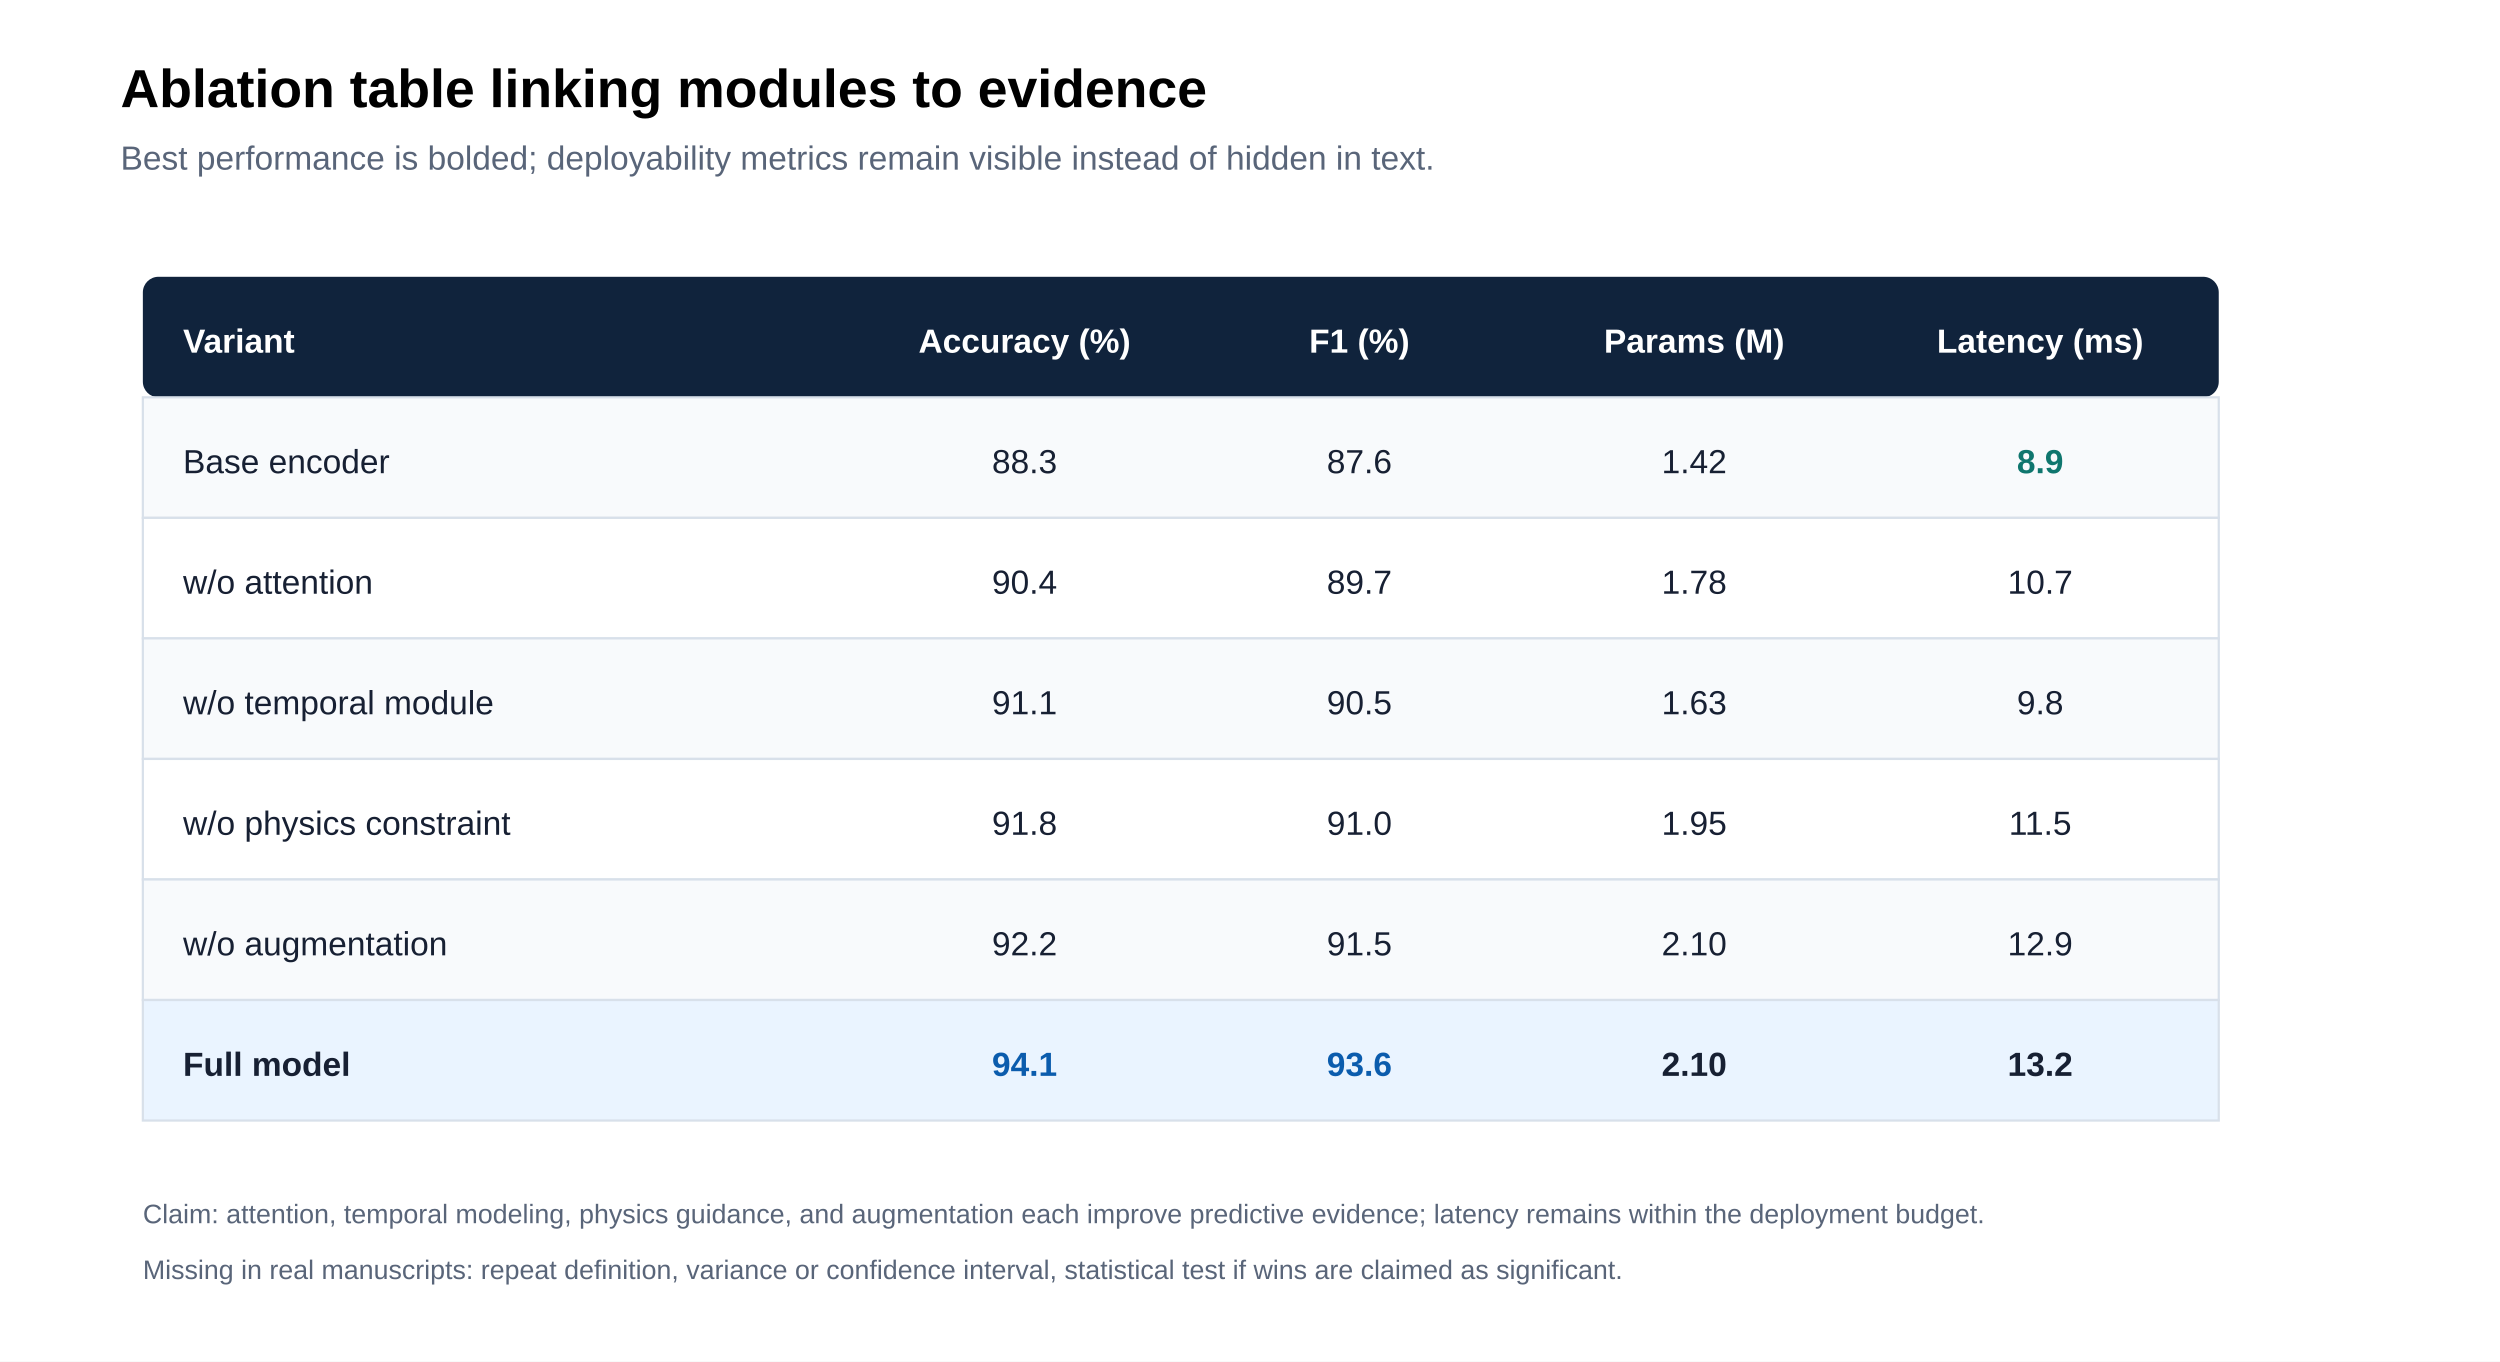
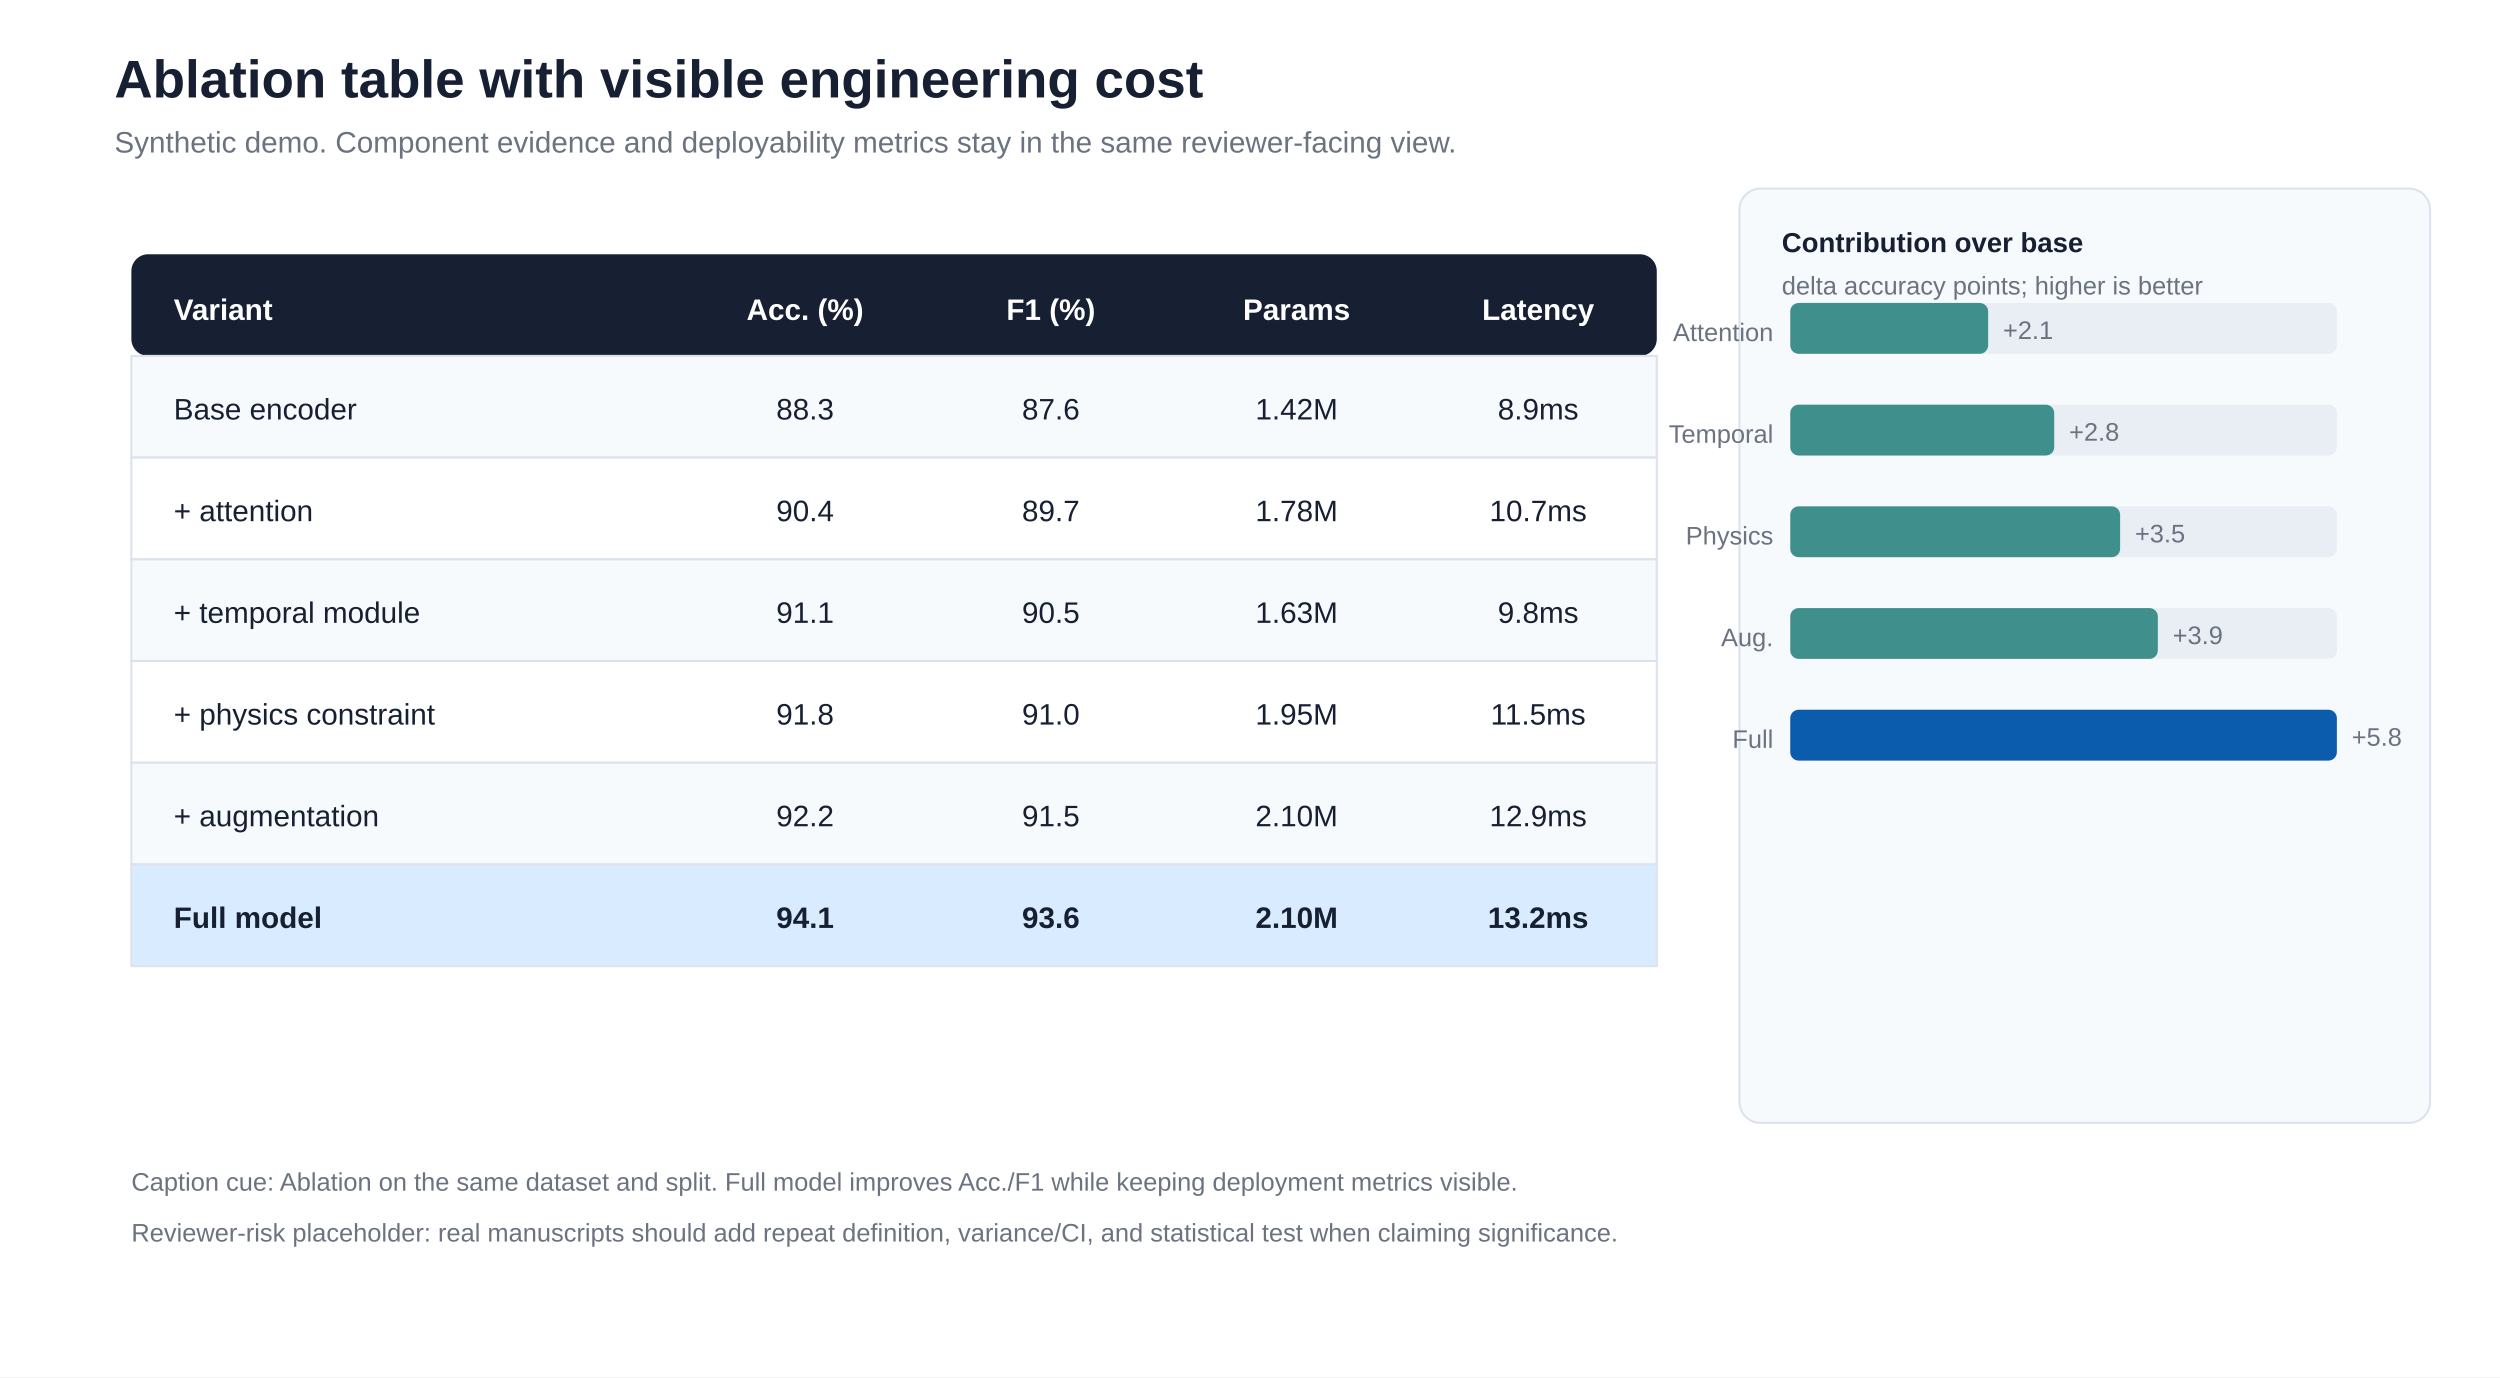
- <svg xmlns="http://www.w3.org/2000/svg" width="1120" height="610" viewBox="0 0 1120 610" role="img">
-   <rect width="1120" height="610" fill="#ffffff" />
+ <svg xmlns="http://www.w3.org/2000/svg" width="1180" height="650" viewBox="0 0 1180 650" role="img" aria-label="Ablation table with visible engineering cost">
+   <rect width="1180" height="650" fill="#ffffff" />
  <style>
-     text { font-family: Arial, Helvetica, sans-serif; }
-     .title { font-size: 24px; font-weight: 700; }
-     .subtitle { font-size: 15px; fill: #596579; }
-     .axis { stroke: #172033; stroke-width: 1.4; }
-     .grid { stroke: #D8E0EA; stroke-width: 1; }
-     .tick { font-size: 13px; fill: #596579; }
-     .label { font-size: 15px; font-weight: 700; }
-     .small { font-size: 12px; fill: #596579; }
-     .legend { font-size: 14px; }
+     text { font-family: Arial, Helvetica, sans-serif; fill: #172033; }
+     .title { font-size: 25px; font-weight: 700; }
+     .subtitle { font-size: 14px; fill: #6B7280; }
+     .axis { stroke: #172033; stroke-width: 1.35; }
+     .grid { stroke: #D7DEE8; stroke-width: 1; }
+     .tick { font-size: 12.5px; fill: #6B7280; }
+     .label { font-size: 14.5px; font-weight: 700; }
+     .small { font-size: 12px; fill: #6B7280; }
+     .legend { font-size: 13.5px; fill: #172033; }
+     .note { font-size: 12px; fill: #6B7280; }
    .panel { font-size: 16px; font-weight: 700; }
+     .method { font-size: 13px; font-weight: 700; }
  </style>
-   <text x="54" y="48" class="title">Ablation table linking modules to evidence</text>
-   <text x="54" y="76" class="subtitle">Best performance is bolded; deployability metrics remain visible instead of hidden in text.</text>
-   <rect x="64" y="124" width="930" height="54" fill="#10233C" rx="7" />
-   <text x="82.0" y="158" text-anchor="start" fill="#ffffff" font-size="15" font-weight="700">Variant</text>
-   <text x="459.0" y="158" text-anchor="middle" fill="#ffffff" font-size="15" font-weight="700">Accuracy (%)</text>
-   <text x="609.0" y="158" text-anchor="middle" fill="#ffffff" font-size="15" font-weight="700">F1 (%)</text>
-   <text x="759.0" y="158" text-anchor="middle" fill="#ffffff" font-size="15" font-weight="700">Params (M)</text>
-   <text x="914.0" y="158" text-anchor="middle" fill="#ffffff" font-size="15" font-weight="700">Latency (ms)</text>
-   <rect x="64" y="178" width="930" height="54" fill="#F8FAFC" stroke="#D8E0EA" />
-   <text x="82.0" y="212" text-anchor="start" font-size="15" font-weight="400" fill="#172033">Base encoder</text>
-   <text x="459.0" y="212" text-anchor="middle" font-size="15" font-weight="400" fill="#172033">88.3</text>
-   <text x="609.0" y="212" text-anchor="middle" font-size="15" font-weight="400" fill="#172033">87.6</text>
-   <text x="759.0" y="212" text-anchor="middle" font-size="15" font-weight="400" fill="#172033">1.42</text>
-   <text x="914.0" y="212" text-anchor="middle" font-size="15" font-weight="700" fill="#0F766E">8.9</text>
-   <rect x="64" y="232" width="930" height="54" fill="#FFFFFF" stroke="#D8E0EA" />
-   <text x="82.0" y="266" text-anchor="start" font-size="15" font-weight="400" fill="#172033">w/o attention</text>
-   <text x="459.0" y="266" text-anchor="middle" font-size="15" font-weight="400" fill="#172033">90.4</text>
-   <text x="609.0" y="266" text-anchor="middle" font-size="15" font-weight="400" fill="#172033">89.7</text>
-   <text x="759.0" y="266" text-anchor="middle" font-size="15" font-weight="400" fill="#172033">1.78</text>
-   <text x="914.0" y="266" text-anchor="middle" font-size="15" font-weight="400" fill="#172033">10.7</text>
-   <rect x="64" y="286" width="930" height="54" fill="#F8FAFC" stroke="#D8E0EA" />
-   <text x="82.0" y="320" text-anchor="start" font-size="15" font-weight="400" fill="#172033">w/o temporal module</text>
-   <text x="459.0" y="320" text-anchor="middle" font-size="15" font-weight="400" fill="#172033">91.1</text>
-   <text x="609.0" y="320" text-anchor="middle" font-size="15" font-weight="400" fill="#172033">90.5</text>
-   <text x="759.0" y="320" text-anchor="middle" font-size="15" font-weight="400" fill="#172033">1.63</text>
-   <text x="914.0" y="320" text-anchor="middle" font-size="15" font-weight="400" fill="#172033">9.8</text>
-   <rect x="64" y="340" width="930" height="54" fill="#FFFFFF" stroke="#D8E0EA" />
-   <text x="82.0" y="374" text-anchor="start" font-size="15" font-weight="400" fill="#172033">w/o physics constraint</text>
-   <text x="459.0" y="374" text-anchor="middle" font-size="15" font-weight="400" fill="#172033">91.8</text>
-   <text x="609.0" y="374" text-anchor="middle" font-size="15" font-weight="400" fill="#172033">91.0</text>
-   <text x="759.0" y="374" text-anchor="middle" font-size="15" font-weight="400" fill="#172033">1.95</text>
-   <text x="914.0" y="374" text-anchor="middle" font-size="15" font-weight="400" fill="#172033">11.5</text>
-   <rect x="64" y="394" width="930" height="54" fill="#F8FAFC" stroke="#D8E0EA" />
-   <text x="82.0" y="428" text-anchor="start" font-size="15" font-weight="400" fill="#172033">w/o augmentation</text>
-   <text x="459.0" y="428" text-anchor="middle" font-size="15" font-weight="400" fill="#172033">92.2</text>
-   <text x="609.0" y="428" text-anchor="middle" font-size="15" font-weight="400" fill="#172033">91.5</text>
-   <text x="759.0" y="428" text-anchor="middle" font-size="15" font-weight="400" fill="#172033">2.10</text>
-   <text x="914.0" y="428" text-anchor="middle" font-size="15" font-weight="400" fill="#172033">12.9</text>
-   <rect x="64" y="448" width="930" height="54" fill="#EAF4FF" stroke="#D8E0EA" />
-   <text x="82.0" y="482" text-anchor="start" font-size="15" font-weight="700" fill="#172033">Full model</text>
-   <text x="459.0" y="482" text-anchor="middle" font-size="15" font-weight="700" fill="#0B5CAD">94.1</text>
-   <text x="609.0" y="482" text-anchor="middle" font-size="15" font-weight="700" fill="#0B5CAD">93.6</text>
-   <text x="759.0" y="482" text-anchor="middle" font-size="15" font-weight="700" fill="#172033">2.10</text>
-   <text x="914.0" y="482" text-anchor="middle" font-size="15" font-weight="700" fill="#172033">13.2</text>
-   <text x="64" y="548" class="small">Claim: attention, temporal modeling, physics guidance, and augmentation each improve predictive evidence; latency remains within the deployment budget.</text>
-   <text x="64" y="573" class="small">Missing in real manuscripts: repeat definition, variance or confidence interval, statistical test if wins are claimed as significant.</text>
+   <text x="54" y="46" class="title">Ablation table with visible engineering cost</text>
+   <text x="54" y="72" class="subtitle">Synthetic demo. Component evidence and deployability metrics stay in the same reviewer-facing view.</text>
+   <rect x="62" y="120" width="720" height="48" rx="8" fill="#172033" />
+   <text x="82.0" y="151" text-anchor="start" style="fill:#ffffff" font-size="14" font-weight="700">Variant</text>
+   <text x="380.0" y="151" text-anchor="middle" style="fill:#ffffff" font-size="14" font-weight="700">Acc. (%)</text>
+   <text x="496.0" y="151" text-anchor="middle" style="fill:#ffffff" font-size="14" font-weight="700">F1 (%)</text>
+   <text x="612.0" y="151" text-anchor="middle" style="fill:#ffffff" font-size="14" font-weight="700">Params</text>
+   <text x="726.0" y="151" text-anchor="middle" style="fill:#ffffff" font-size="14" font-weight="700">Latency</text>
+   <rect x="62" y="168" width="720" height="48" fill="#F7FAFD" stroke="#DCE3EC" />
+   <text x="82.0" y="198" text-anchor="start" font-size="14" font-weight="400" fill="#172033">Base encoder</text>
+   <text x="380.0" y="198" text-anchor="middle" font-size="14" font-weight="400" fill="#172033">88.3</text>
+   <text x="496.0" y="198" text-anchor="middle" font-size="14" font-weight="400" fill="#172033">87.6</text>
+   <text x="612.0" y="198" text-anchor="middle" font-size="14" font-weight="400" fill="#172033">1.42M</text>
+   <text x="726.0" y="198" text-anchor="middle" font-size="14" font-weight="400" fill="#172033">8.9ms</text>
+   <rect x="62" y="216" width="720" height="48" fill="#FFFFFF" stroke="#DCE3EC" />
+   <text x="82.0" y="246" text-anchor="start" font-size="14" font-weight="400" fill="#172033">+ attention</text>
+   <text x="380.0" y="246" text-anchor="middle" font-size="14" font-weight="400" fill="#172033">90.4</text>
+   <text x="496.0" y="246" text-anchor="middle" font-size="14" font-weight="400" fill="#172033">89.7</text>
+   <text x="612.0" y="246" text-anchor="middle" font-size="14" font-weight="400" fill="#172033">1.78M</text>
+   <text x="726.0" y="246" text-anchor="middle" font-size="14" font-weight="400" fill="#172033">10.7ms</text>
+   <rect x="62" y="264" width="720" height="48" fill="#F7FAFD" stroke="#DCE3EC" />
+   <text x="82.0" y="294" text-anchor="start" font-size="14" font-weight="400" fill="#172033">+ temporal module</text>
+   <text x="380.0" y="294" text-anchor="middle" font-size="14" font-weight="400" fill="#172033">91.1</text>
+   <text x="496.0" y="294" text-anchor="middle" font-size="14" font-weight="400" fill="#172033">90.5</text>
+   <text x="612.0" y="294" text-anchor="middle" font-size="14" font-weight="400" fill="#172033">1.63M</text>
+   <text x="726.0" y="294" text-anchor="middle" font-size="14" font-weight="400" fill="#172033">9.8ms</text>
+   <rect x="62" y="312" width="720" height="48" fill="#FFFFFF" stroke="#DCE3EC" />
+   <text x="82.0" y="342" text-anchor="start" font-size="14" font-weight="400" fill="#172033">+ physics constraint</text>
+   <text x="380.0" y="342" text-anchor="middle" font-size="14" font-weight="400" fill="#172033">91.8</text>
+   <text x="496.0" y="342" text-anchor="middle" font-size="14" font-weight="400" fill="#172033">91.0</text>
+   <text x="612.0" y="342" text-anchor="middle" font-size="14" font-weight="400" fill="#172033">1.95M</text>
+   <text x="726.0" y="342" text-anchor="middle" font-size="14" font-weight="400" fill="#172033">11.5ms</text>
+   <rect x="62" y="360" width="720" height="48" fill="#F7FAFD" stroke="#DCE3EC" />
+   <text x="82.0" y="390" text-anchor="start" font-size="14" font-weight="400" fill="#172033">+ augmentation</text>
+   <text x="380.0" y="390" text-anchor="middle" font-size="14" font-weight="400" fill="#172033">92.2</text>
+   <text x="496.0" y="390" text-anchor="middle" font-size="14" font-weight="400" fill="#172033">91.5</text>
+   <text x="612.0" y="390" text-anchor="middle" font-size="14" font-weight="400" fill="#172033">2.10M</text>
+   <text x="726.0" y="390" text-anchor="middle" font-size="14" font-weight="400" fill="#172033">12.9ms</text>
+   <rect x="62" y="408" width="720" height="48" fill="#D9ECFF" stroke="#DCE3EC" />
+   <text x="82.0" y="438" text-anchor="start" font-size="14" font-weight="700" fill="#172033">Full model</text>
+   <text x="380.0" y="438" text-anchor="middle" font-size="14" font-weight="700" fill="#0B5CAD">94.1</text>
+   <text x="496.0" y="438" text-anchor="middle" font-size="14" font-weight="700" fill="#0B5CAD">93.6</text>
+   <text x="612.0" y="438" text-anchor="middle" font-size="14" font-weight="700" fill="#172033">2.10M</text>
+   <text x="726.0" y="438" text-anchor="middle" font-size="14" font-weight="700" fill="#172033">13.2ms</text>
+   <rect x="821" y="89" width="326" height="441" rx="10" fill="#F7FAFD" stroke="#DCE3EC" />
+   <text x="841" y="119" class="method">Contribution over base</text>
+   <text x="841" y="139" class="small">delta accuracy points; higher is better</text>
+   <text x="837" y="161" text-anchor="end" class="small">Attention</text>
+   <rect x="845" y="143" width="258" height="24" rx="4" fill="#E9EEF5" />
+   <rect x="845" y="143" width="93.4" height="24" rx="4" fill="#0F766E" opacity="0.78" />
+   <text x="945.4" y="160" class="small">+2.1</text>
+   <text x="837" y="209" text-anchor="end" class="small">Temporal</text>
+   <rect x="845" y="191" width="258" height="24" rx="4" fill="#E9EEF5" />
+   <rect x="845" y="191" width="124.6" height="24" rx="4" fill="#0F766E" opacity="0.78" />
+   <text x="976.6" y="208" class="small">+2.8</text>
+   <text x="837" y="257" text-anchor="end" class="small">Physics</text>
+   <rect x="845" y="239" width="258" height="24" rx="4" fill="#E9EEF5" />
+   <rect x="845" y="239" width="155.7" height="24" rx="4" fill="#0F766E" opacity="0.78" />
+   <text x="1007.7" y="256" class="small">+3.5</text>
+   <text x="837" y="305" text-anchor="end" class="small">Aug.</text>
+   <rect x="845" y="287" width="258" height="24" rx="4" fill="#E9EEF5" />
+   <rect x="845" y="287" width="173.5" height="24" rx="4" fill="#0F766E" opacity="0.78" />
+   <text x="1025.5" y="304" class="small">+3.9</text>
+   <text x="837" y="353" text-anchor="end" class="small">Full</text>
+   <rect x="845" y="335" width="258" height="24" rx="4" fill="#E9EEF5" />
+   <rect x="845" y="335" width="258.0" height="24" rx="4" fill="#0B5CAD" opacity="1.0" />
+   <text x="1110.0" y="352" class="small">+5.8</text>
+   <text x="62" y="562" class="small">Caption cue: Ablation on the same dataset and split. Full model improves Acc./F1 while keeping deployment metrics visible.</text>
+   <text x="62" y="586" class="small">Reviewer-risk placeholder: real manuscripts should add repeat definition, variance/CI, and statistical test when claiming significance.</text>
</svg>
